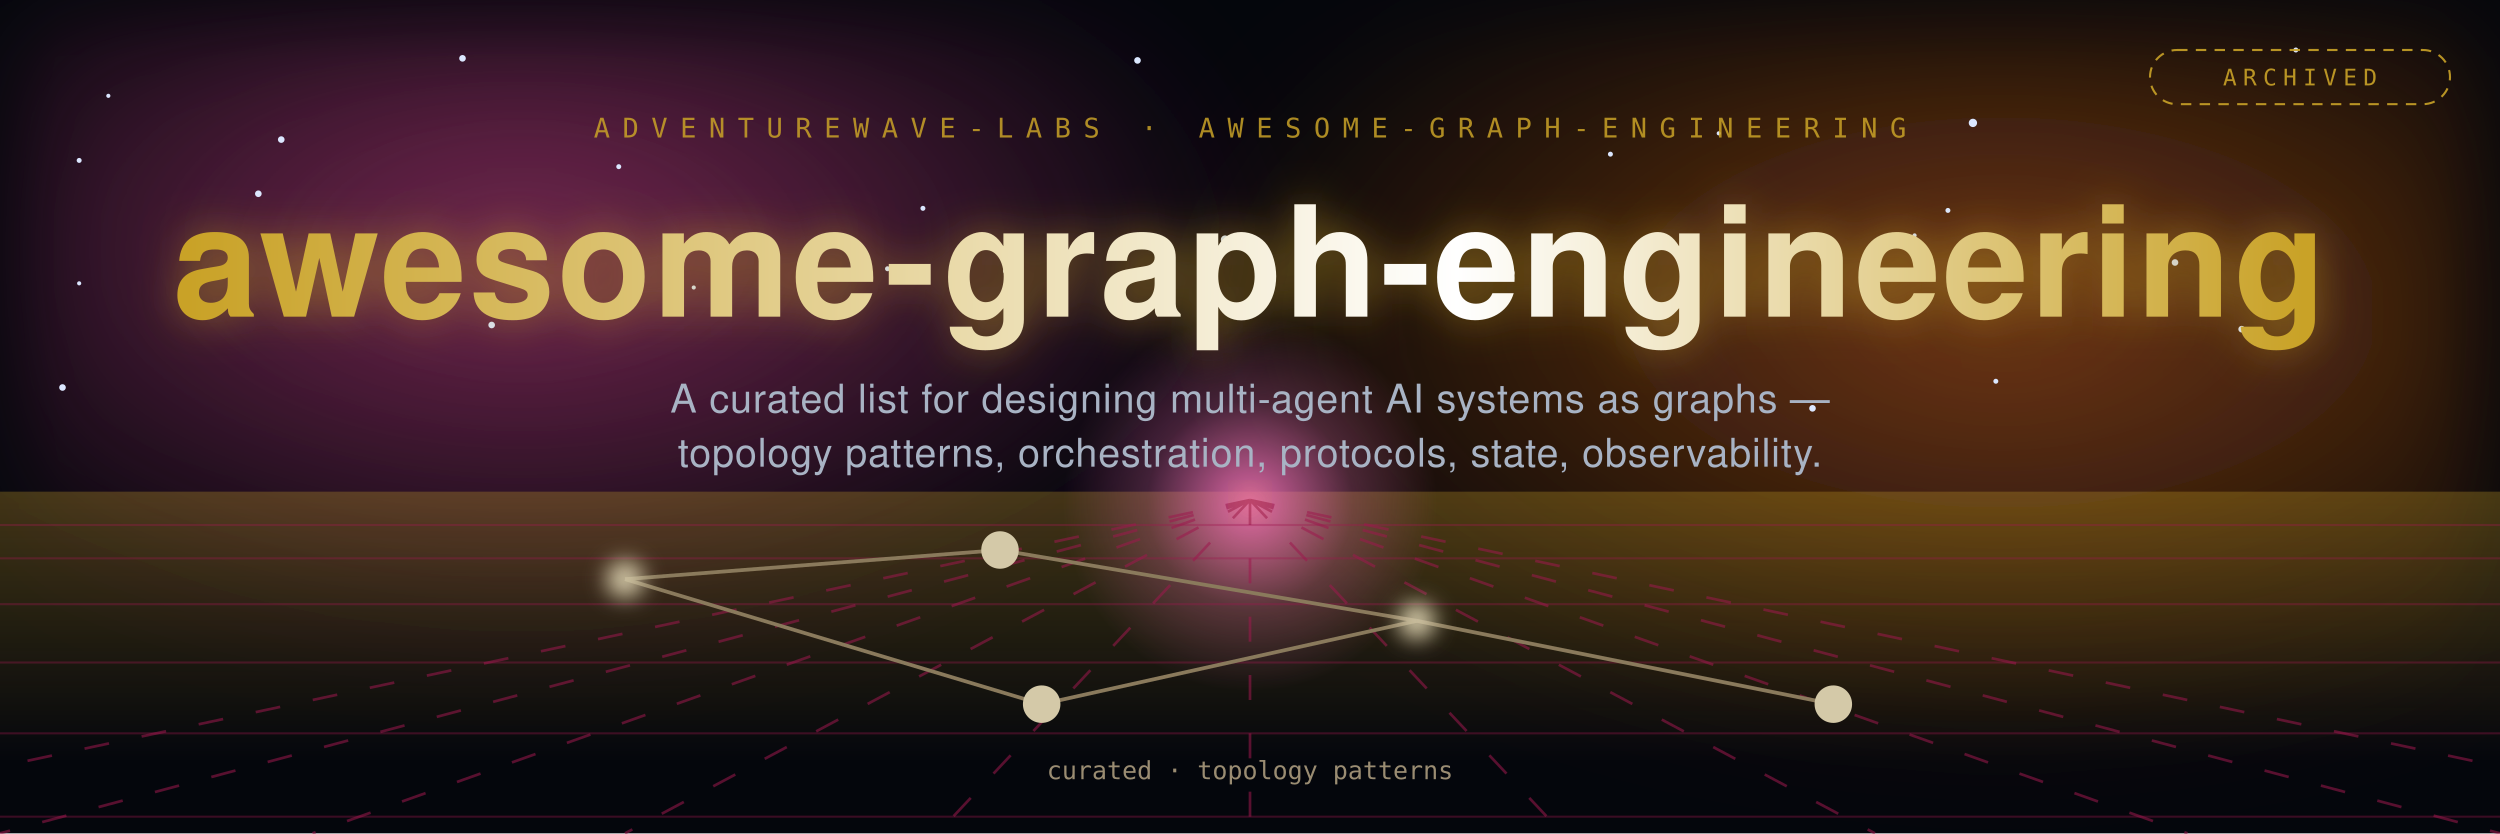
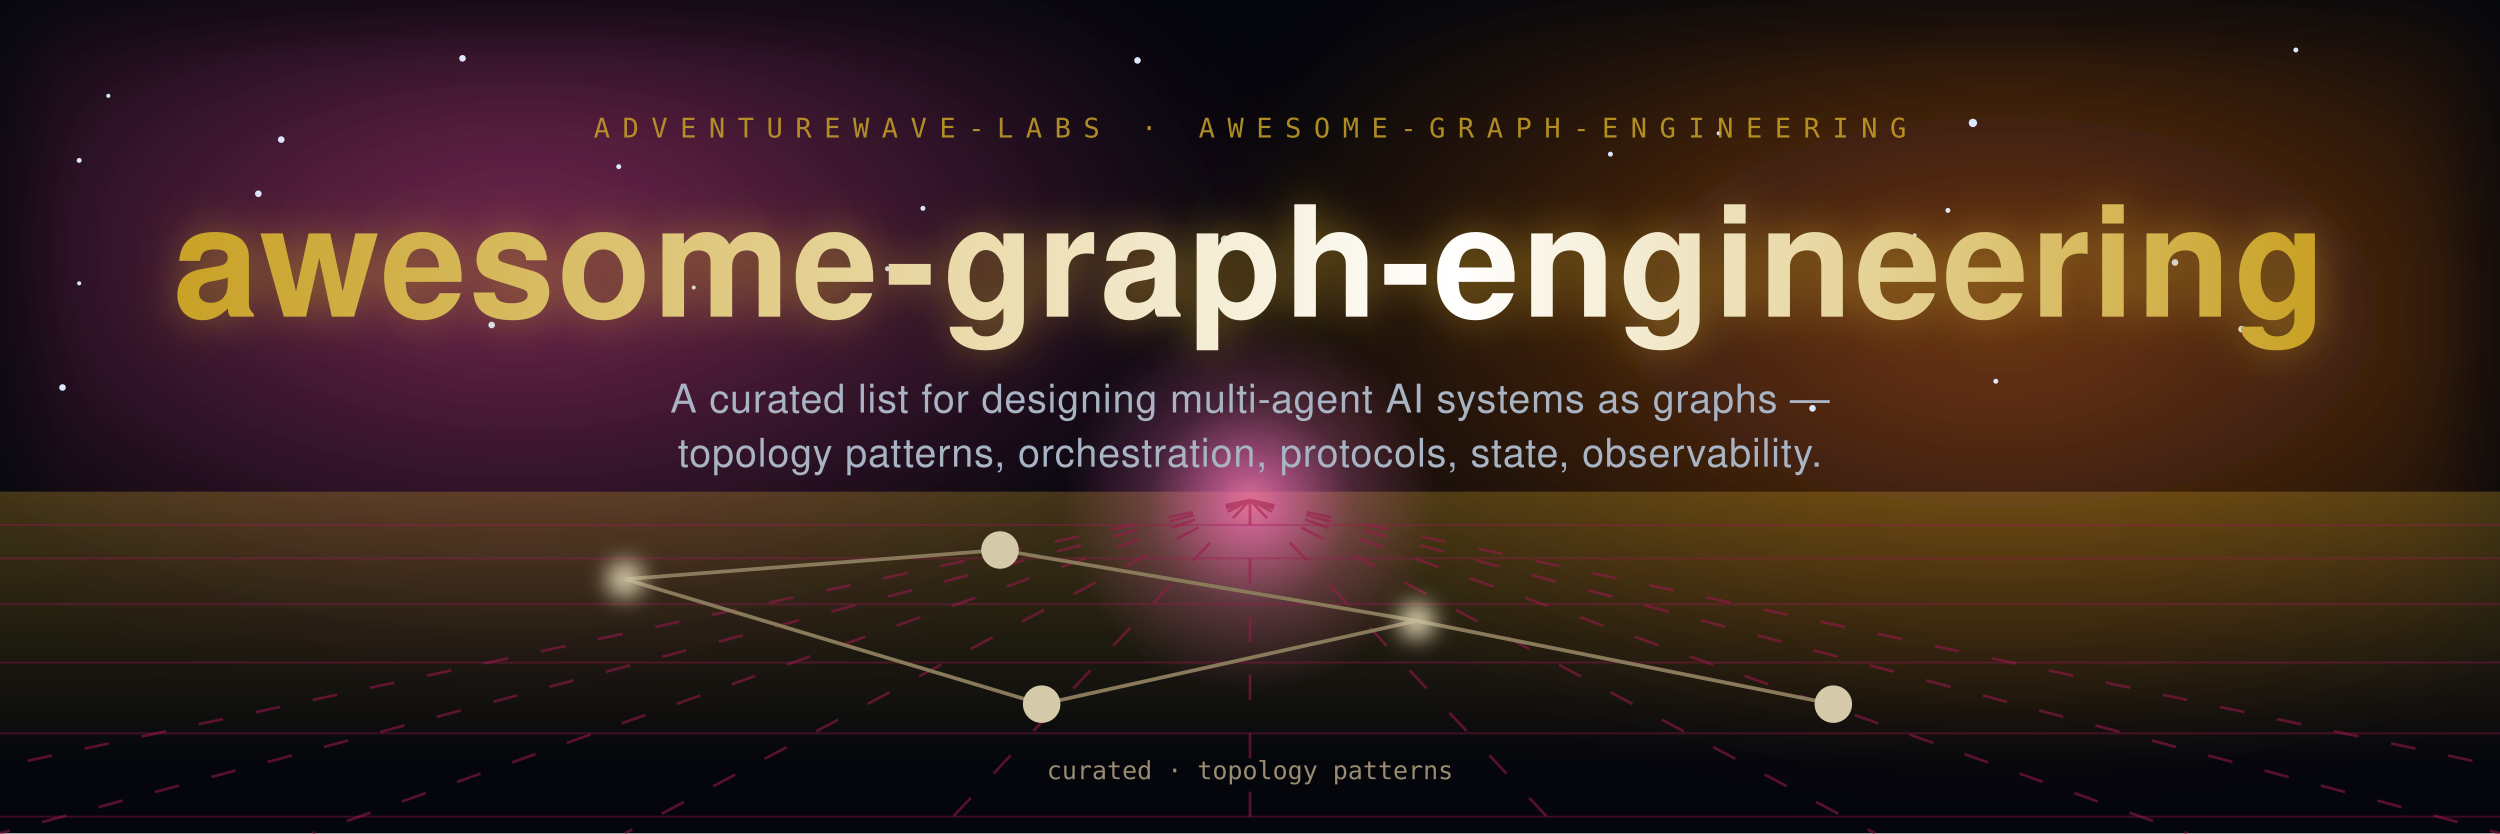
- <svg xmlns="http://www.w3.org/2000/svg" width="1200" height="400" viewBox="0 0 1200 400" role="img" aria-label="awesome-graph-engineering — awesome-graph-engineering">
+ <svg xmlns="http://www.w3.org/2000/svg" width="1200" height="400" viewBox="0 0 1200 400" role="img" aria-label="awesome-graph-engineering: A curated list for designing multi-agent AI systems as graphs —">
  <defs>
    <radialGradient id="aur1">
      <stop offset="0" stop-color="#ec4899" stop-opacity="0.50" />
      <stop offset="1" stop-color="#ec4899" stop-opacity="0" />
    </radialGradient>
    <radialGradient id="aur2">
      <stop offset="0" stop-color="#f97316" stop-opacity="0.45" />
      <stop offset="1" stop-color="#f97316" stop-opacity="0" />
    </radialGradient>
    <radialGradient id="orb">
      <stop offset="0" stop-color="#f472b6" stop-opacity="0.9" />
      <stop offset="0.55" stop-color="#f472b6" stop-opacity="0.25" />
      <stop offset="1" stop-color="#f472b6" stop-opacity="0" />
    </radialGradient>
    <linearGradient id="tgrad" x1="0" x2="1">
      <stop offset="0" stop-color="#c9a227" />
      <stop offset="0.6" stop-color="#ffffff" />
      <stop offset="1" stop-color="#c9a227" />
    </linearGradient>
    <linearGradient id="beam" x1="0" x2="1">
      <stop offset="0" stop-color="#ffffff" stop-opacity="0" />
      <stop offset="0.5" stop-color="#ffffff" stop-opacity="0.45" />
      <stop offset="1" stop-color="#ffffff" stop-opacity="0" />
    </linearGradient>
    <linearGradient id="hglow" x1="0" x2="0" y1="0" y2="1">
      <stop offset="0" stop-color="#c9a227" stop-opacity="0.30" />
      <stop offset="1" stop-color="#c9a227" stop-opacity="0" />
    </linearGradient>
    <filter id="soft" x="-80%" y="-80%" width="260%" height="260%">
      <feGaussianBlur stdDeviation="30" />
    </filter>
    <filter id="glow" x="-80%" y="-80%" width="260%" height="260%">
      <feGaussianBlur stdDeviation="5" />
    </filter>
    <filter id="glow2" x="-80%" y="-80%" width="260%" height="260%">
      <feGaussianBlur stdDeviation="10" />
    </filter>
  </defs>
  <rect width="1200" height="400" fill="#04060c" />
  <ellipse cx="250" cy="120" rx="360" ry="190" fill="url(#aur1)" filter="url(#soft)">
    <animateTransform attributeName="transform" type="translate" values="0 0; 70 24; -40 12; 0 0" dur="26s" repeatCount="indefinite" />
  </ellipse>
  <ellipse cx="960" cy="150" rx="400" ry="210" fill="url(#aur2)" filter="url(#soft)">
    <animateTransform attributeName="transform" type="translate" values="0 0; -60 18; 34 -12; 0 0" dur="32s" repeatCount="indefinite" />
  </ellipse>
  <g>
    <circle cx="443" cy="100" r="1.2" fill="#dbe7ff">
      <animate attributeName="opacity" values="0.08;0.85;0.08" dur="4.07s" begin="-4.23s" repeatCount="indefinite" />
    </circle>
    <circle cx="773" cy="74" r="1.2" fill="#dbe7ff">
      <animate attributeName="opacity" values="0.08;0.85;0.08" dur="3.36s" begin="-1.55s" repeatCount="indefinite" />
    </circle>
    <circle cx="588" cy="115" r="2" fill="#dbe7ff">
      <animate attributeName="opacity" values="0.08;0.85;0.08" dur="2.89s" begin="-3.86s" repeatCount="indefinite" />
    </circle>
    <circle cx="135" cy="67" r="1.6" fill="#dbe7ff">
      <animate attributeName="opacity" values="0.08;0.85;0.08" dur="3.69s" begin="-4.12s" repeatCount="indefinite" />
    </circle>
    <circle cx="958" cy="183" r="1.2" fill="#dbe7ff">
      <animate attributeName="opacity" values="0.08;0.85;0.08" dur="2.77s" begin="-0.70s" repeatCount="indefinite" />
    </circle>
    <circle cx="935" cy="101" r="1.2" fill="#dbe7ff">
      <animate attributeName="opacity" values="0.08;0.85;0.08" dur="2.59s" begin="-3.91s" repeatCount="indefinite" />
    </circle>
    <circle cx="919" cy="113" r="1" fill="#dbe7ff">
      <animate attributeName="opacity" values="0.08;0.85;0.08" dur="3.16s" begin="-4.12s" repeatCount="indefinite" />
    </circle>
    <circle cx="426" cy="129" r="1.2" fill="#dbe7ff">
      <animate attributeName="opacity" values="0.08;0.85;0.08" dur="3.19s" begin="-0.29s" repeatCount="indefinite" />
    </circle>
    <circle cx="483" cy="130" r="1.6" fill="#dbe7ff">
      <animate attributeName="opacity" values="0.08;0.85;0.08" dur="2.51s" begin="-3.77s" repeatCount="indefinite" />
    </circle>
    <circle cx="825" cy="64" r="1" fill="#dbe7ff">
      <animate attributeName="opacity" values="0.08;0.85;0.08" dur="4.35s" begin="-2.36s" repeatCount="indefinite" />
    </circle>
    <circle cx="947" cy="59" r="2" fill="#dbe7ff">
      <animate attributeName="opacity" values="0.08;0.85;0.08" dur="4.27s" begin="-3.04s" repeatCount="indefinite" />
    </circle>
    <circle cx="222" cy="28" r="1.6" fill="#dbe7ff">
      <animate attributeName="opacity" values="0.08;0.85;0.08" dur="4.33s" begin="-3.12s" repeatCount="indefinite" />
    </circle>
    <circle cx="30" cy="186" r="1.6" fill="#dbe7ff">
      <animate attributeName="opacity" values="0.08;0.85;0.08" dur="3.41s" begin="-2.98s" repeatCount="indefinite" />
    </circle>
    <circle cx="725" cy="131" r="2" fill="#dbe7ff">
      <animate attributeName="opacity" values="0.08;0.85;0.08" dur="3.71s" begin="-3.05s" repeatCount="indefinite" />
    </circle>
    <circle cx="38" cy="136" r="1" fill="#dbe7ff">
      <animate attributeName="opacity" values="0.08;0.85;0.08" dur="3.21s" begin="-0.37s" repeatCount="indefinite" />
    </circle>
    <circle cx="38" cy="77" r="1.2" fill="#dbe7ff">
      <animate attributeName="opacity" values="0.08;0.85;0.08" dur="4.18s" begin="-4.07s" repeatCount="indefinite" />
    </circle>
    <circle cx="333" cy="138" r="1" fill="#dbe7ff">
      <animate attributeName="opacity" values="0.08;0.85;0.08" dur="2.94s" begin="-2.68s" repeatCount="indefinite" />
    </circle>
    <circle cx="297" cy="80" r="1.2" fill="#dbe7ff">
      <animate attributeName="opacity" values="0.08;0.85;0.08" dur="3.55s" begin="-1.86s" repeatCount="indefinite" />
    </circle>
    <circle cx="236" cy="156" r="1.6" fill="#dbe7ff">
      <animate attributeName="opacity" values="0.08;0.85;0.08" dur="4.44s" begin="-3.07s" repeatCount="indefinite" />
    </circle>
    <circle cx="1102" cy="24" r="1.2" fill="#dbe7ff">
      <animate attributeName="opacity" values="0.08;0.85;0.08" dur="3.85s" begin="-0.93s" repeatCount="indefinite" />
    </circle>
    <circle cx="1044" cy="126" r="1.6" fill="#dbe7ff">
      <animate attributeName="opacity" values="0.08;0.85;0.08" dur="4.46s" begin="-2.96s" repeatCount="indefinite" />
    </circle>
    <circle cx="1076" cy="158" r="1.6" fill="#dbe7ff">
      <animate attributeName="opacity" values="0.08;0.85;0.08" dur="3.82s" begin="-3.50s" repeatCount="indefinite" />
    </circle>
    <circle cx="124" cy="93" r="1.6" fill="#dbe7ff">
      <animate attributeName="opacity" values="0.08;0.85;0.08" dur="2.38s" begin="-2.49s" repeatCount="indefinite" />
    </circle>
    <circle cx="870" cy="196" r="1.6" fill="#dbe7ff">
      <animate attributeName="opacity" values="0.08;0.85;0.08" dur="3.55s" begin="-1.69s" repeatCount="indefinite" />
    </circle>
    <circle cx="546" cy="29" r="1.6" fill="#dbe7ff">
      <animate attributeName="opacity" values="0.08;0.85;0.08" dur="4.40s" begin="-3.24s" repeatCount="indefinite" />
    </circle>
    <circle cx="52" cy="46" r="1" fill="#dbe7ff">
      <animate attributeName="opacity" values="0.08;0.85;0.08" dur="2.46s" begin="-0.43s" repeatCount="indefinite" />
    </circle>
  </g>
  <rect x="0" y="236" width="1200" height="130" fill="url(#hglow)">
    <animate attributeName="opacity" values="0.45;0.9;0.45" dur="7s" repeatCount="indefinite" />
  </rect>
  <circle cx="600" cy="242" r="90" fill="url(#orb)">
    <animate attributeName="r" values="78;110;78" dur="6s" repeatCount="indefinite" />
  </circle>
  <path d="M600 240 L-150 400 M600 240 L0 400 M600 240 L150 400 M600 240 L300 400 M600 240 L450 400 M600 240 L600 400 M600 240 L750 400 M600 240 L900 400 M600 240 L1050 400 M600 240 L1200 400 M600 240 L1350 400" stroke="#9d174d" stroke-width="1.3" opacity="0.55" fill="none" stroke-dasharray="12 16">
    <animate attributeName="stroke-dashoffset" values="0;-56" dur="0.9s" repeatCount="indefinite" />
  </path>
  <path d="M0 252 H1200 M0 268 H1200 M0 290 H1200 M0 318 H1200 M0 352 H1200 M0 392 H1200" stroke="#9d174d" stroke-width="1" opacity="0.35" fill="none" />
  <circle cx="600" cy="241" r="4" fill="#c9a227" filter="url(#glow2)">
    <animate attributeName="opacity" values="0.6;1;0.6" dur="2.6s" repeatCount="indefinite" />
  </circle>
  <rect x="-260" y="-90" width="170" height="580" fill="url(#beam)" opacity="0.10" filter="url(#soft)" transform="rotate(14)">
    <animateTransform attributeName="transform" type="translate" additive="sum" values="-350 0;1750 0" dur="7s" repeatCount="indefinite" />
  </rect>
  <rect x="-260" y="-90" width="170" height="580" fill="url(#beam)" opacity="0.07" filter="url(#soft)" transform="rotate(14)">
    <animateTransform attributeName="transform" type="translate" additive="sum" values="-350 0;1750 0" dur="7s" begin="-3.4s" repeatCount="indefinite" />
  </rect>
  <text x="600" y="66" text-anchor="middle" font-family="ui-monospace,Menlo,Consolas,monospace" font-size="13" letter-spacing="6" fill="#c9a227" opacity="0.85">ADVENTUREWAVE-LABS · AWESOME-GRAPH-ENGINEERING</text>
  <text x="600" y="152" text-anchor="middle" font-family="-apple-system,Segoe UI,Helvetica,Arial,sans-serif" font-size="74" font-weight="800" letter-spacing="1" fill="#c9a227" opacity="0.55" filter="url(#glow2)">awesome-graph-engineering</text>
  <text x="600" y="152" text-anchor="middle" font-family="-apple-system,Segoe UI,Helvetica,Arial,sans-serif" font-size="74" font-weight="800" letter-spacing="1" fill="url(#tgrad)">awesome-graph-engineering</text>
  <text x="600" y="198" text-anchor="middle" font-family="-apple-system,Segoe UI,Helvetica,Arial,sans-serif" font-size="19" letter-spacing="0.4" fill="#a8b3c4">A curated list for designing multi-agent AI systems as graphs —</text>
  <text x="600" y="224" text-anchor="middle" font-family="-apple-system,Segoe UI,Helvetica,Arial,sans-serif" font-size="19" letter-spacing="0.4" fill="#a8b3c4">topology patterns, orchestration, protocols, state, observability.</text>
-   <g opacity="0.9">
-     <rect x="1032" y="24" width="144" height="26" rx="13" fill="none" stroke="#c9a227" stroke-dasharray="5 4">
-       <animate attributeName="stroke-dashoffset" values="0;-18" dur="2.4s" repeatCount="indefinite" />
-     </rect>
-     <text x="1104" y="41" text-anchor="middle" font-family="ui-monospace,Menlo,Consolas,monospace" font-size="11" letter-spacing="3" fill="#c9a227">ARCHIVED</text>
-   </g>
  <g transform="translate(600,308)">
    <g stroke="#8a7a5c" stroke-width="1.8" fill="none">
      <path d="M-300 -30 L-120 -44">
        <animate attributeName="stroke-dasharray" values="0 130;130 0" dur="3s" repeatCount="indefinite" />
      </path>
      <path d="M-300 -30 L-100 30">
        <animate attributeName="stroke-dasharray" values="0 220;220 0" dur="3s" begin="-0.5s" repeatCount="indefinite" />
      </path>
      <path d="M-120 -44 L80 -10">
        <animate attributeName="stroke-dasharray" values="0 210;210 0" dur="3s" begin="-1s" repeatCount="indefinite" />
      </path>
      <path d="M-100 30 L80 -10">
        <animate attributeName="stroke-dasharray" values="0 190;190 0" dur="3s" begin="-1.5s" repeatCount="indefinite" />
      </path>
      <path d="M80 -10 L280 30">
        <animate attributeName="stroke-dasharray" values="0 210;210 0" dur="3s" begin="-2s" repeatCount="indefinite" />
      </path>
    </g>
    <g fill="#d4c9a8">
      <circle cx="-300" cy="-30" r="9" filter="url(#glow)" />
      <circle cx="-120" cy="-44" r="9">
        <animate attributeName="fill" values="#d4c9a8;#ffffff;#d4c9a8" dur="3s" begin="-0.5s" repeatCount="indefinite" />
      </circle>
      <circle cx="-100" cy="30" r="9">
        <animate attributeName="fill" values="#d4c9a8;#ffffff;#d4c9a8" dur="3s" begin="-1s" repeatCount="indefinite" />
      </circle>
      <circle cx="80" cy="-10" r="9" filter="url(#glow)">
        <animate attributeName="fill" values="#d4c9a8;#ffffff;#d4c9a8" dur="3s" begin="-1.5s" repeatCount="indefinite" />
      </circle>
      <circle cx="280" cy="30" r="9">
        <animate attributeName="fill" values="#d4c9a8;#ffffff;#d4c9a8" dur="3s" begin="-2s" repeatCount="indefinite" />
      </circle>
    </g>
    <text x="0" y="66" font-family="ui-monospace,Menlo,Consolas,monospace" font-size="12" fill="#9a8c72" text-anchor="middle">curated · topology patterns</text>
  </g>
</svg>
